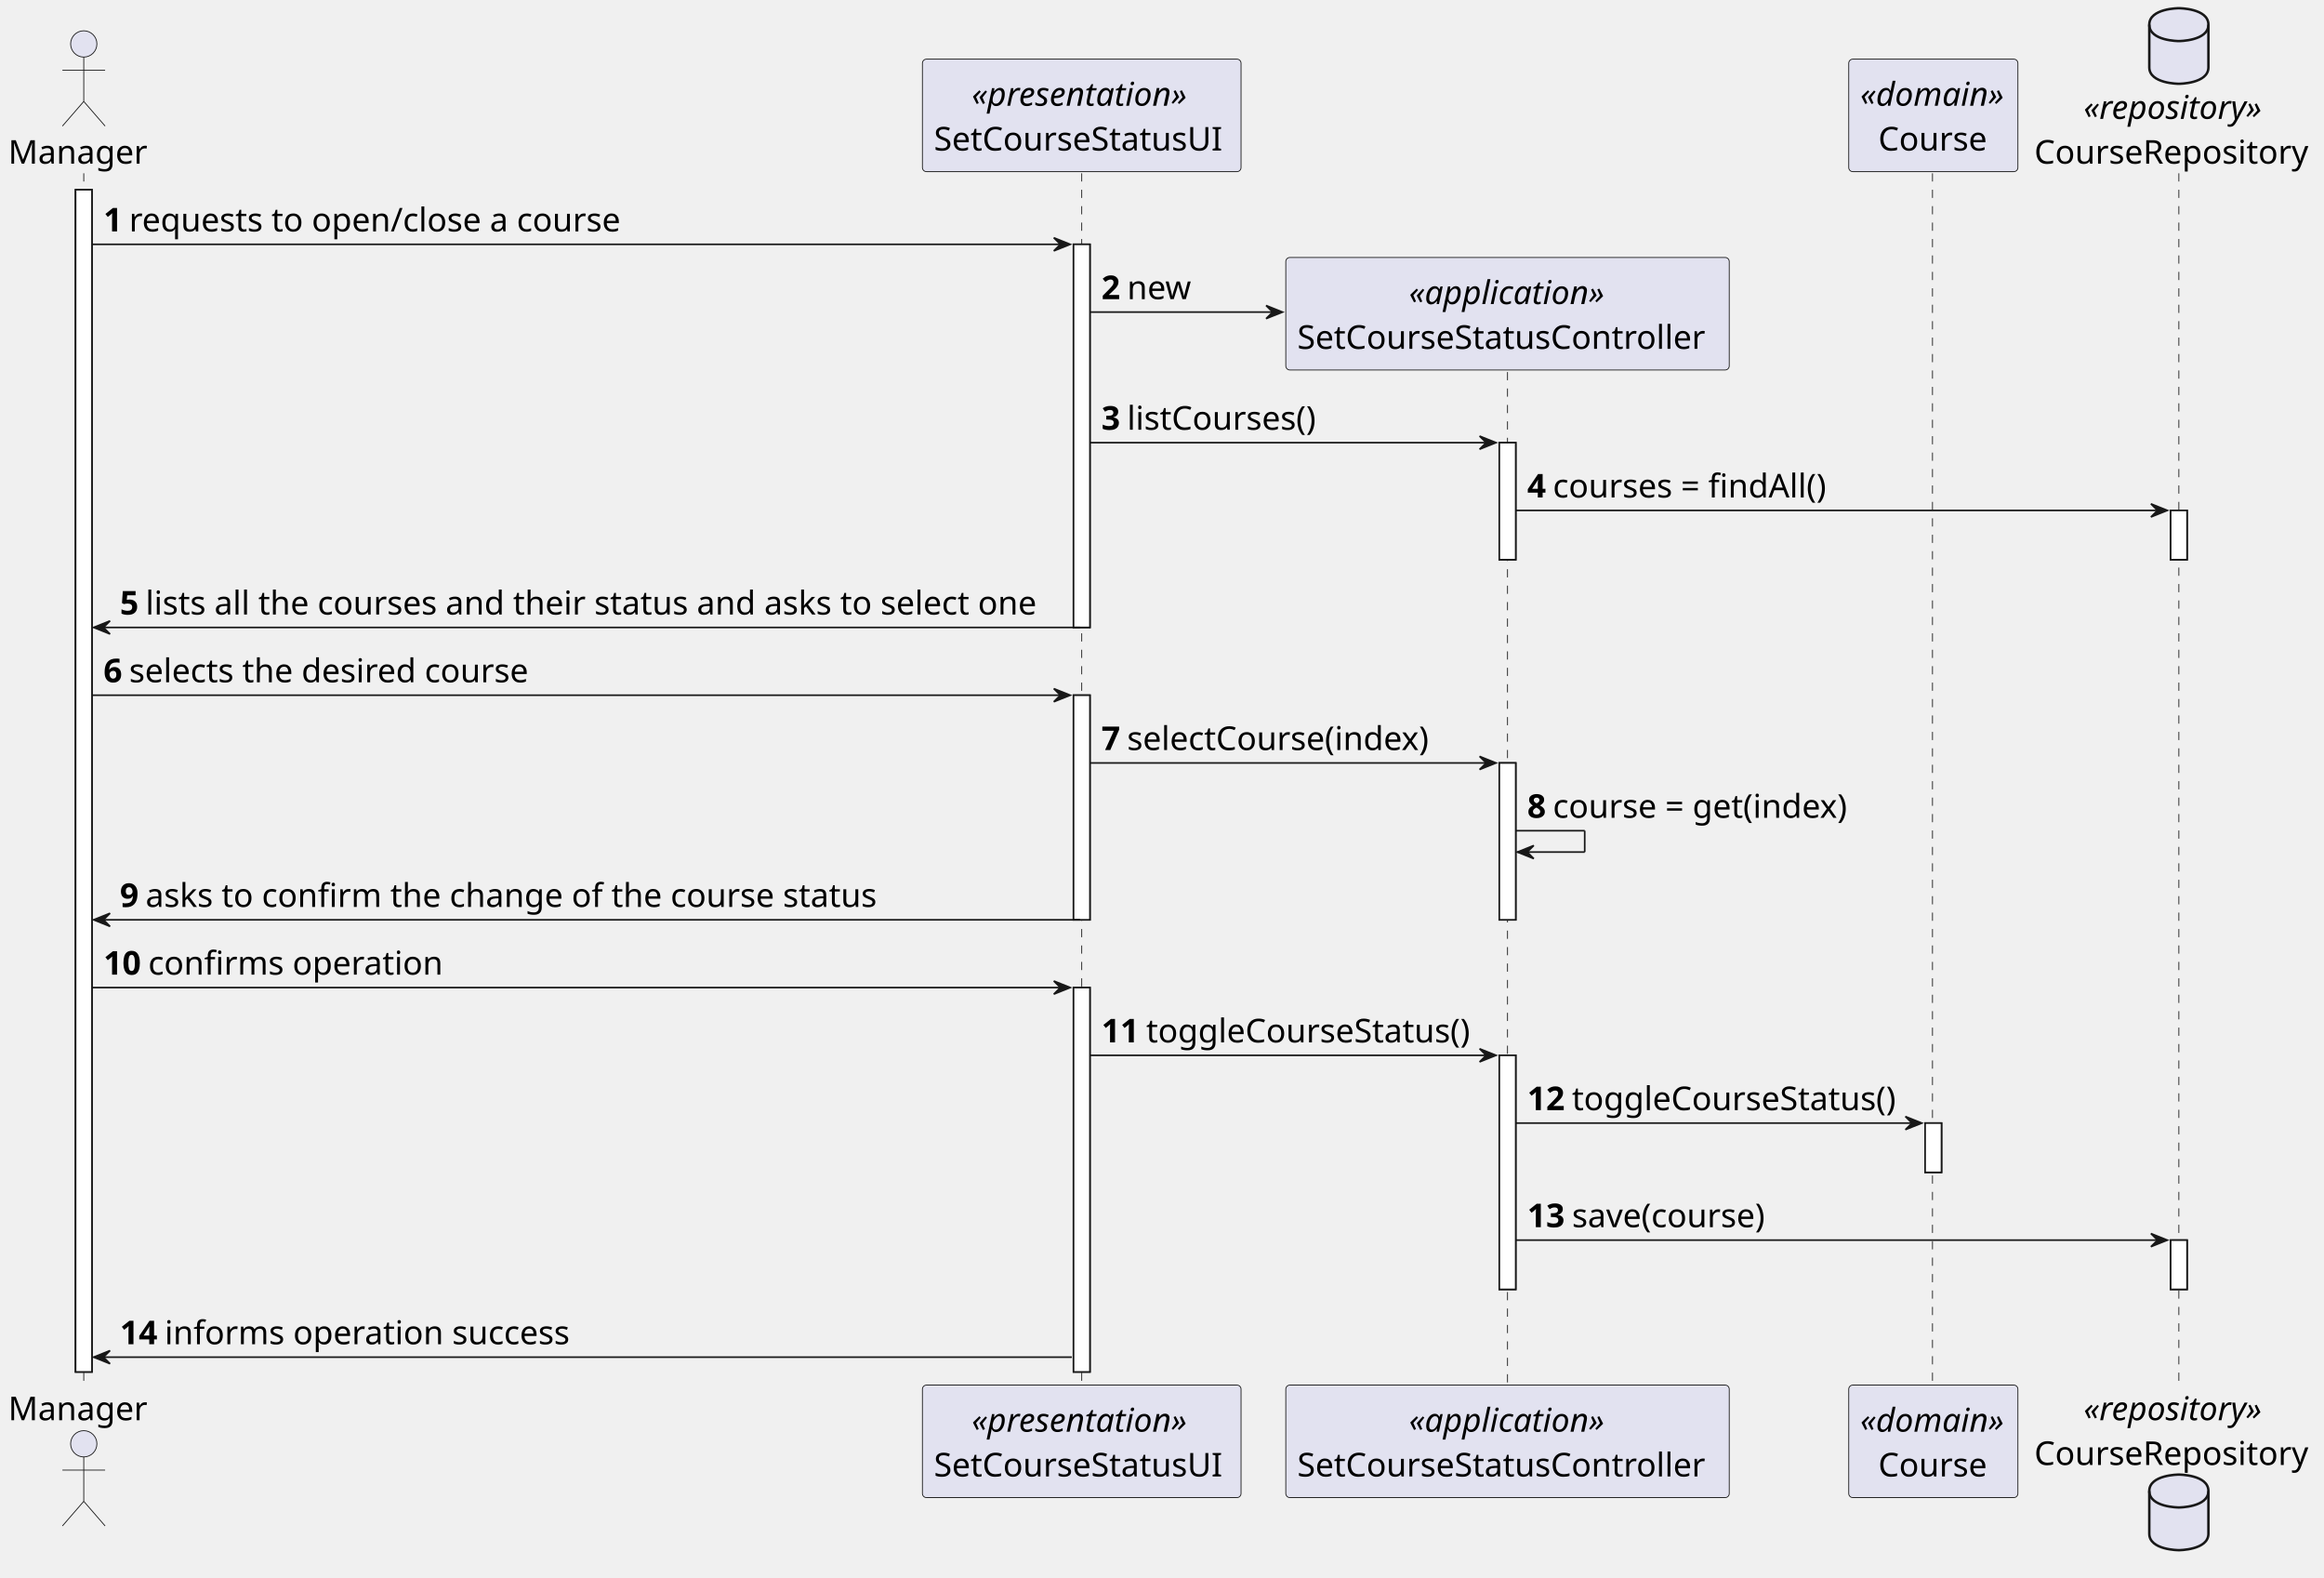
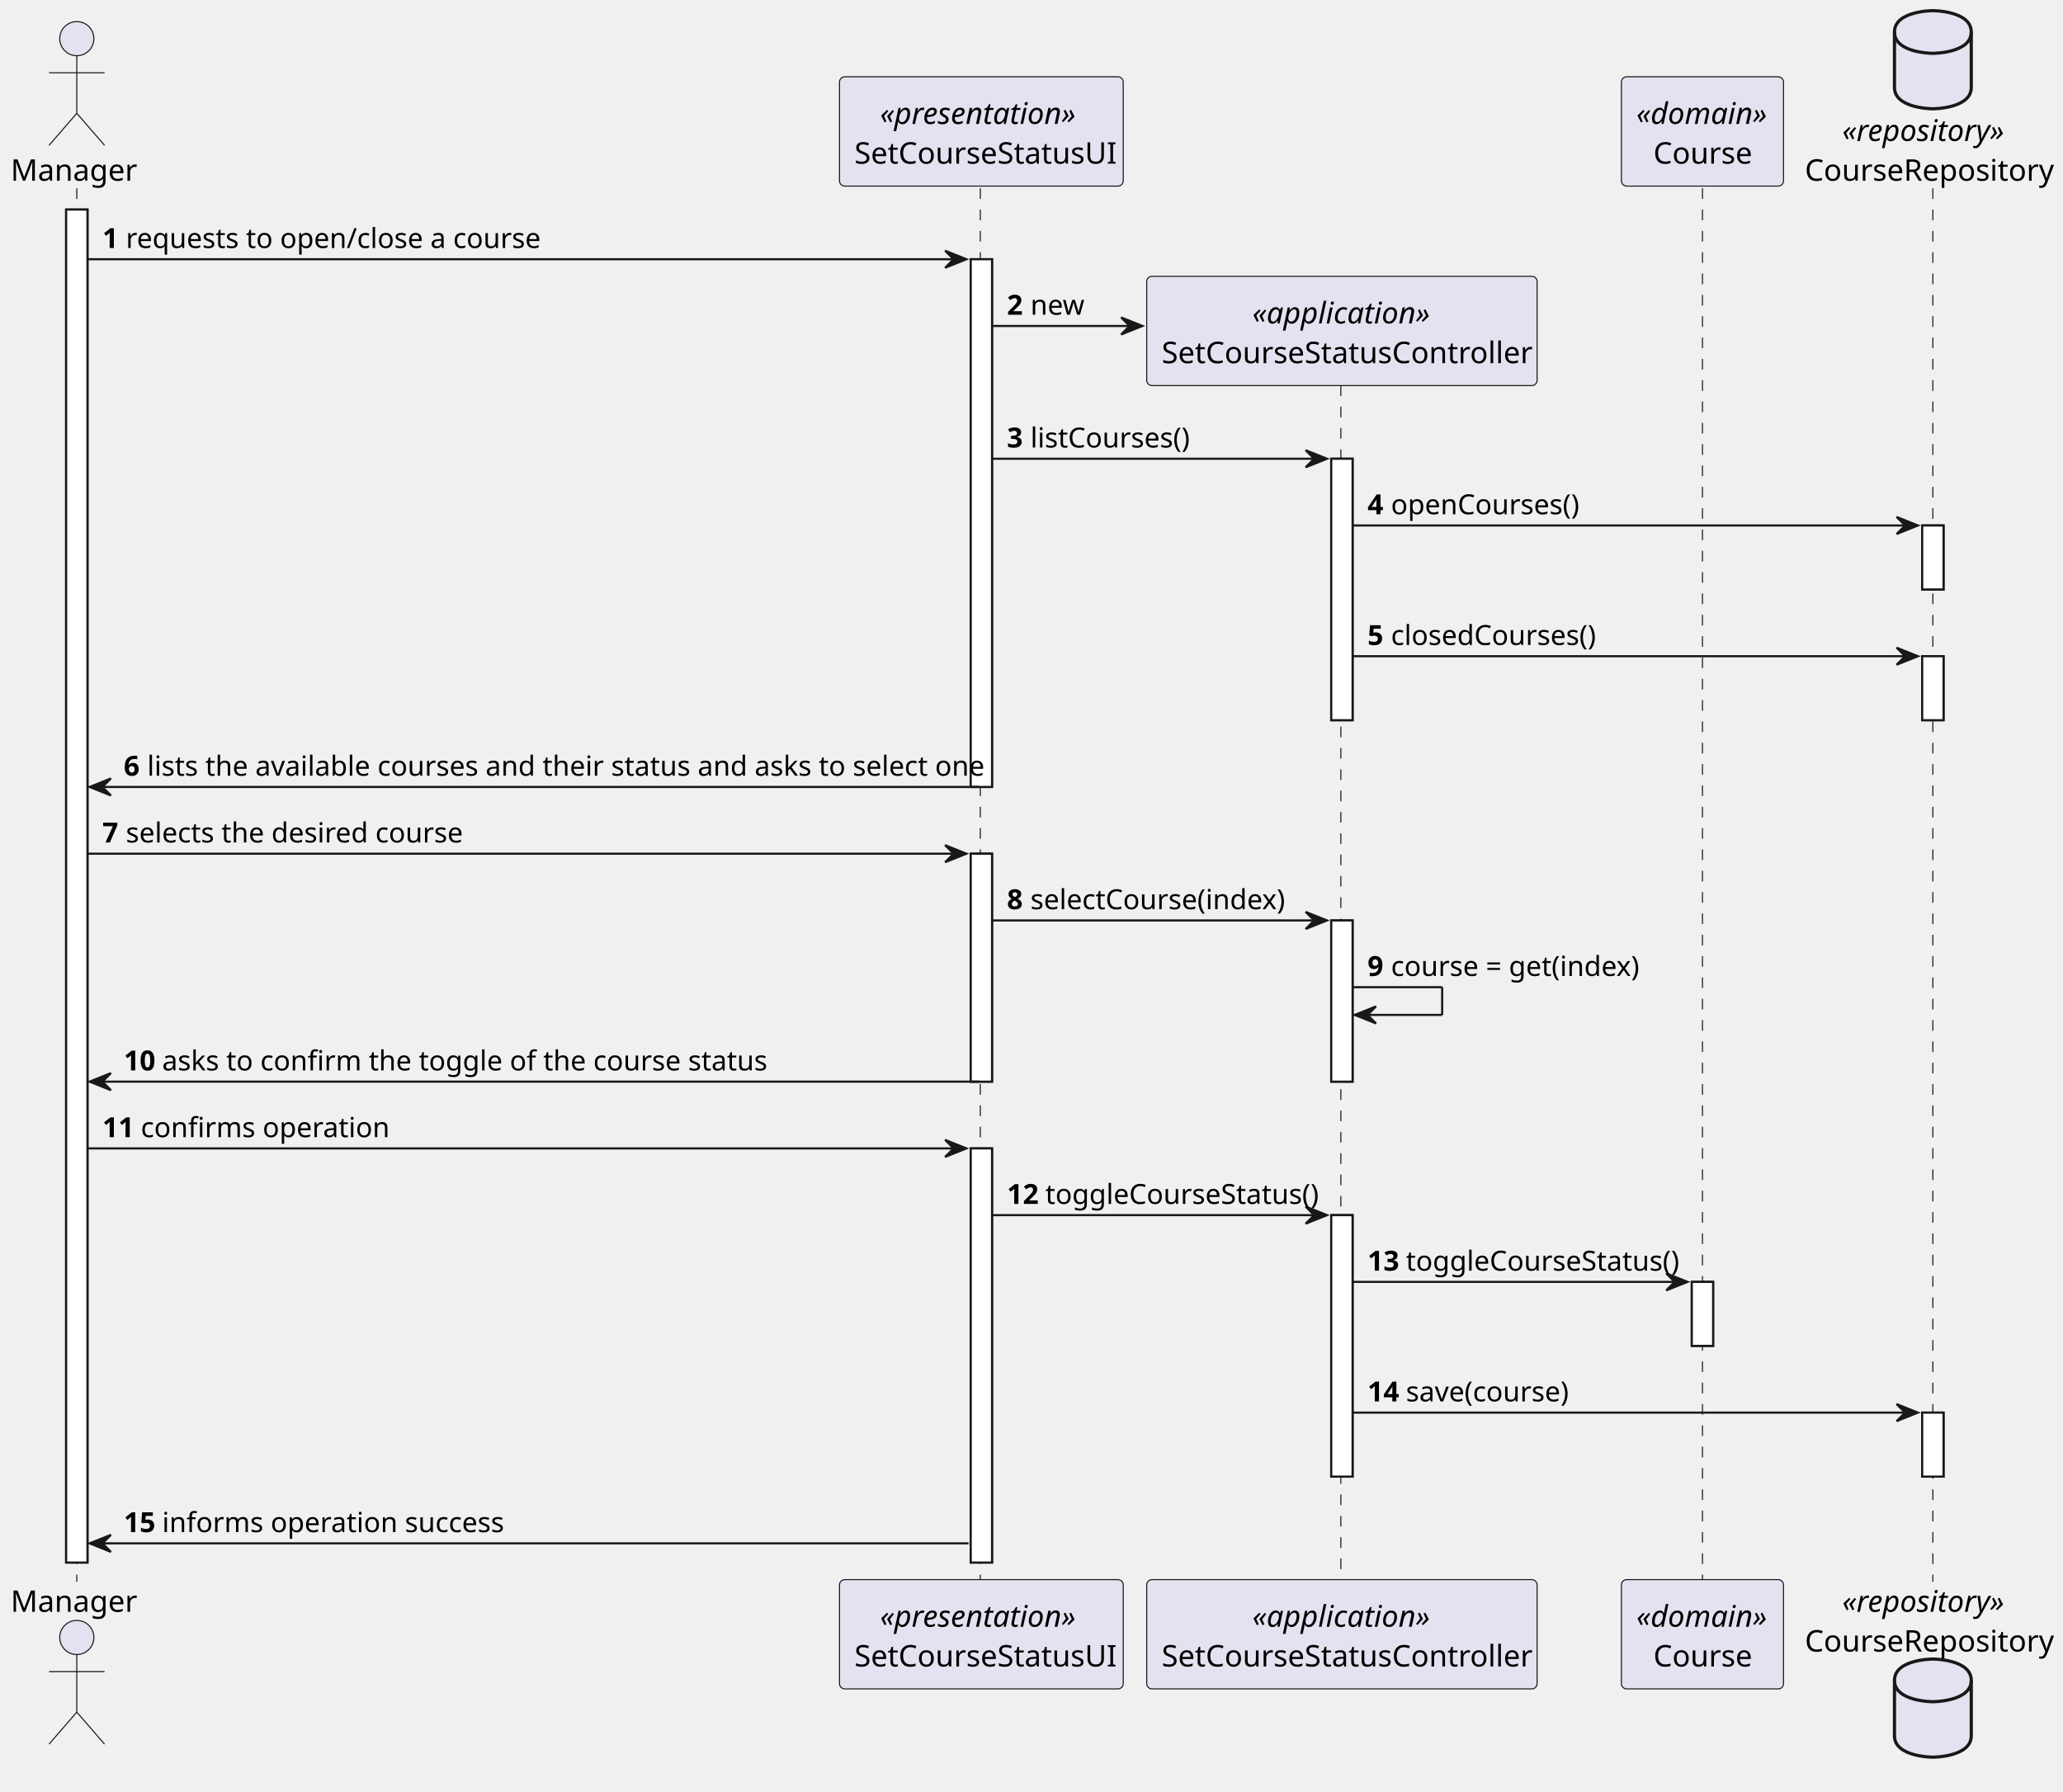
- <svg xmlns="http://www.w3.org/2000/svg" contentStyleType="text/css" height="960px" preserveAspectRatio="none" style="width:1415px;height:960px;background:#FFFFFF;" version="1.1" viewBox="0 0 1415 960" width="1415px" zoomAndPan="magnify">
+ <svg xmlns="http://www.w3.org/2000/svg" contentStyleType="text/css" height="840px" preserveAspectRatio="none" style="width:967px;height:840px;background:#FFFFFF;" version="1.1" viewBox="0 0 967 840" width="967px" zoomAndPan="magnify">
  <defs />
  <g>
-     <rect fill="#FFFFFF" height="719.6" style="stroke:#181818;stroke-width:1.0;" width="10" x="46" y="115.48" />
-     <rect fill="#FFFFFF" height="233.2" style="stroke:#181818;stroke-width:1.0;" width="10" x="653.625" y="148.72" />
-     <rect fill="#FFFFFF" height="136.72" style="stroke:#181818;stroke-width:1.0;" width="10" x="653.625" y="423.16" />
-     <rect fill="#FFFFFF" height="233.96" style="stroke:#181818;stroke-width:1.0;" width="10" x="653.625" y="601.12" />
-     <rect fill="#FFFFFF" height="71.24" style="stroke:#181818;stroke-width:1.0;" width="10" x="912.875" y="269.44" />
-     <rect fill="#FFFFFF" height="95.48" style="stroke:#181818;stroke-width:1.0;" width="10" x="912.875" y="464.4" />
-     <rect fill="#FFFFFF" height="142.48" style="stroke:#181818;stroke-width:1.0;" width="10" x="912.875" y="642.36" />
-     <rect fill="#FFFFFF" height="30" style="stroke:#181818;stroke-width:1.0;" width="10" x="1172.125" y="683.6" />
-     <rect fill="#FFFFFF" height="30" style="stroke:#181818;stroke-width:1.0;" width="10" x="1321.625" y="310.68" />
-     <rect fill="#FFFFFF" height="30" style="stroke:#181818;stroke-width:1.0;" width="10" x="1321.625" y="754.84" />
-     <line style="stroke:#181818;stroke-width:0.5;stroke-dasharray:5.0,5.0;" x1="51" x2="51" y1="105.48" y2="844.08" />
-     <line style="stroke:#181818;stroke-width:0.5;stroke-dasharray:5.0,5.0;" x1="658.625" x2="658.625" y1="105.48" y2="844.08" />
-     <line style="stroke:#181818;stroke-width:0.5;stroke-dasharray:5.0,5.0;" x1="917.875" x2="917.875" y1="206.46" y2="844.08" />
-     <line style="stroke:#181818;stroke-width:0.5;stroke-dasharray:5.0,5.0;" x1="1176.625" x2="1176.625" y1="105.48" y2="844.08" />
-     <line style="stroke:#181818;stroke-width:0.5;stroke-dasharray:5.0,5.0;" x1="1326.625" x2="1326.625" y1="105.48" y2="844.08" />
-     <text fill="#000000" font-family="sans-serif" font-size="20" lengthAdjust="spacing" textLength="86" x="5" y="99.62">Manager</text>
-     <ellipse cx="51" cy="26.74" fill="#E2E2F0" rx="8" ry="8" style="stroke:#181818;stroke-width:0.5;" />
-     <path d="M51,34.74 L51,61.74 M38,42.74 L64,42.74 M51,61.74 L38,76.74 M51,61.74 L64,76.74 " fill="none" style="stroke:#181818;stroke-width:0.5;" />
-     <text fill="#000000" font-family="sans-serif" font-size="20" lengthAdjust="spacing" textLength="86" x="5" y="864.46">Manager</text>
-     <ellipse cx="51" cy="878.819" fill="#E2E2F0" rx="8" ry="8" style="stroke:#181818;stroke-width:0.5;" />
-     <path d="M51,886.819 L51,913.819 M38,894.819 L64,894.819 M51,913.819 L38,928.819 M51,913.819 L64,928.819 " fill="none" style="stroke:#181818;stroke-width:0.5;" />
-     <rect fill="#E2E2F0" height="68.48" rx="2.5" ry="2.5" style="stroke:#181818;stroke-width:0.5;" width="194" x="561.625" y="36" />
-     <text fill="#000000" font-family="sans-serif" font-size="20" font-style="italic" lengthAdjust="spacing" textLength="134" x="591.625" y="64.38">«presentation»</text>
-     <text fill="#000000" font-family="sans-serif" font-size="20" lengthAdjust="spacing" textLength="180" x="568.625" y="91.62">SetCourseStatusUI</text>
-     <rect fill="#E2E2F0" height="68.48" rx="2.5" ry="2.5" style="stroke:#181818;stroke-width:0.5;" width="194" x="561.625" y="843.08" />
-     <text fill="#000000" font-family="sans-serif" font-size="20" font-style="italic" lengthAdjust="spacing" textLength="134" x="591.625" y="871.46">«presentation»</text>
-     <text fill="#000000" font-family="sans-serif" font-size="20" lengthAdjust="spacing" textLength="180" x="568.625" y="898.699">SetCourseStatusUI</text>
-     <rect fill="#E2E2F0" height="68.48" rx="2.5" ry="2.5" style="stroke:#181818;stroke-width:0.5;" width="270" x="782.875" y="843.08" />
-     <text fill="#000000" font-family="sans-serif" font-size="20" font-style="italic" lengthAdjust="spacing" textLength="120" x="857.875" y="871.46">«application»</text>
-     <text fill="#000000" font-family="sans-serif" font-size="20" lengthAdjust="spacing" textLength="256" x="789.875" y="898.699">SetCourseStatusController</text>
-     <rect fill="#E2E2F0" height="68.48" rx="2.5" ry="2.5" style="stroke:#181818;stroke-width:0.5;" width="103" x="1125.625" y="36" />
-     <text fill="#000000" font-family="sans-serif" font-size="20" font-style="italic" lengthAdjust="spacing" textLength="89" x="1132.625" y="64.38">«domain»</text>
-     <text fill="#000000" font-family="sans-serif" font-size="20" lengthAdjust="spacing" textLength="67" x="1143.625" y="91.62">Course</text>
-     <rect fill="#E2E2F0" height="68.48" rx="2.5" ry="2.5" style="stroke:#181818;stroke-width:0.5;" width="103" x="1125.625" y="843.08" />
-     <text fill="#000000" font-family="sans-serif" font-size="20" font-style="italic" lengthAdjust="spacing" textLength="89" x="1132.625" y="871.46">«domain»</text>
-     <text fill="#000000" font-family="sans-serif" font-size="20" lengthAdjust="spacing" textLength="67" x="1143.625" y="898.699">Course</text>
-     <text fill="#000000" font-family="sans-serif" font-size="20" font-style="italic" lengthAdjust="spacing" textLength="110" x="1268.625" y="72.38">«repository»</text>
-     <text fill="#000000" font-family="sans-serif" font-size="20" lengthAdjust="spacing" textLength="170" x="1238.625" y="99.62">CourseRepository</text>
-     <path d="M1308.625,15 C1308.625,5 1326.625,5 1326.625,5 C1326.625,5 1344.625,5 1344.625,15 L1344.625,41 C1344.625,51 1326.625,51 1326.625,51 C1326.625,51 1308.625,51 1308.625,41 L1308.625,15 " fill="#E2E2F0" style="stroke:#181818;stroke-width:1.5;" />
-     <path d="M1308.625,15 C1308.625,25 1326.625,25 1326.625,25 C1326.625,25 1344.625,25 1344.625,15 " fill="none" style="stroke:#181818;stroke-width:1.5;" />
-     <text fill="#000000" font-family="sans-serif" font-size="20" font-style="italic" lengthAdjust="spacing" textLength="110" x="1268.625" y="864.46">«repository»</text>
-     <text fill="#000000" font-family="sans-serif" font-size="20" lengthAdjust="spacing" textLength="170" x="1238.625" y="891.699">CourseRepository</text>
-     <path d="M1308.625,907.559 C1308.625,897.559 1326.625,897.559 1326.625,897.559 C1326.625,897.559 1344.625,897.559 1344.625,907.559 L1344.625,933.559 C1344.625,943.559 1326.625,943.559 1326.625,943.559 C1326.625,943.559 1308.625,943.559 1308.625,933.559 L1308.625,907.559 " fill="#E2E2F0" style="stroke:#181818;stroke-width:1.5;" />
-     <path d="M1308.625,907.559 C1308.625,917.559 1326.625,917.559 1326.625,917.559 C1326.625,917.559 1344.625,917.559 1344.625,907.559 " fill="none" style="stroke:#181818;stroke-width:1.5;" />
-     <rect fill="#FFFFFF" height="719.6" style="stroke:#181818;stroke-width:1.0;" width="10" x="46" y="115.48" />
-     <rect fill="#FFFFFF" height="233.2" style="stroke:#181818;stroke-width:1.0;" width="10" x="653.625" y="148.72" />
-     <rect fill="#FFFFFF" height="136.72" style="stroke:#181818;stroke-width:1.0;" width="10" x="653.625" y="423.16" />
-     <rect fill="#FFFFFF" height="233.96" style="stroke:#181818;stroke-width:1.0;" width="10" x="653.625" y="601.12" />
-     <rect fill="#FFFFFF" height="71.24" style="stroke:#181818;stroke-width:1.0;" width="10" x="912.875" y="269.44" />
-     <rect fill="#FFFFFF" height="95.48" style="stroke:#181818;stroke-width:1.0;" width="10" x="912.875" y="464.4" />
-     <rect fill="#FFFFFF" height="142.48" style="stroke:#181818;stroke-width:1.0;" width="10" x="912.875" y="642.36" />
-     <rect fill="#FFFFFF" height="30" style="stroke:#181818;stroke-width:1.0;" width="10" x="1172.125" y="683.6" />
-     <rect fill="#FFFFFF" height="30" style="stroke:#181818;stroke-width:1.0;" width="10" x="1321.625" y="310.68" />
-     <rect fill="#FFFFFF" height="30" style="stroke:#181818;stroke-width:1.0;" width="10" x="1321.625" y="754.84" />
-     <polygon fill="#181818" points="641.625,144.72,651.625,148.72,641.625,152.72,645.625,148.72" style="stroke:#181818;stroke-width:1.0;" />
-     <line style="stroke:#181818;stroke-width:1.0;" x1="56" x2="647.625" y1="148.72" y2="148.72" />
-     <text fill="#000000" font-family="sans-serif" font-size="20" font-weight="bold" lengthAdjust="spacing" textLength="11.625" x="63" y="140.86">1</text>
-     <text fill="#000000" font-family="sans-serif" font-size="20" lengthAdjust="spacing" textLength="304" x="78.625" y="140.86">requests to open/close a course</text>
-     <polygon fill="#181818" points="770.875,185.96,780.875,189.96,770.875,193.96,774.875,189.96" style="stroke:#181818;stroke-width:1.0;" />
-     <line style="stroke:#181818;stroke-width:1.0;" x1="663.625" x2="776.875" y1="189.96" y2="189.96" />
-     <text fill="#000000" font-family="sans-serif" font-size="20" font-weight="bold" lengthAdjust="spacing" textLength="11.625" x="670.625" y="182.1">2</text>
-     <text fill="#000000" font-family="sans-serif" font-size="20" lengthAdjust="spacing" textLength="40" x="686.25" y="182.1">new</text>
-     <rect fill="#E2E2F0" height="68.48" rx="2.5" ry="2.5" style="stroke:#181818;stroke-width:0.5;" width="270" x="782.875" y="156.72" />
-     <text fill="#000000" font-family="sans-serif" font-size="20" font-style="italic" lengthAdjust="spacing" textLength="120" x="857.875" y="185.1">«application»</text>
-     <text fill="#000000" font-family="sans-serif" font-size="20" lengthAdjust="spacing" textLength="256" x="789.875" y="212.34">SetCourseStatusController</text>
-     <polygon fill="#181818" points="900.875,265.44,910.875,269.44,900.875,273.44,904.875,269.44" style="stroke:#181818;stroke-width:1.0;" />
-     <line style="stroke:#181818;stroke-width:1.0;" x1="663.625" x2="906.875" y1="269.44" y2="269.44" />
-     <text fill="#000000" font-family="sans-serif" font-size="20" font-weight="bold" lengthAdjust="spacing" textLength="11.625" x="670.625" y="261.58">3</text>
-     <text fill="#000000" font-family="sans-serif" font-size="20" lengthAdjust="spacing" textLength="119" x="686.25" y="261.58">listCourses()</text>
-     <polygon fill="#181818" points="1309.625,306.68,1319.625,310.68,1309.625,314.68,1313.625,310.68" style="stroke:#181818;stroke-width:1.0;" />
-     <line style="stroke:#181818;stroke-width:1.0;" x1="922.875" x2="1315.625" y1="310.68" y2="310.68" />
-     <text fill="#000000" font-family="sans-serif" font-size="20" font-weight="bold" lengthAdjust="spacing" textLength="11.625" x="929.875" y="302.82">4</text>
-     <text fill="#000000" font-family="sans-serif" font-size="20" lengthAdjust="spacing" textLength="172" x="945.5" y="302.82">courses = findAll()</text>
-     <polygon fill="#181818" points="67,377.92,57,381.92,67,385.92,63,381.92" style="stroke:#181818;stroke-width:1.0;" />
-     <line style="stroke:#181818;stroke-width:1.0;" x1="61" x2="657.625" y1="381.92" y2="381.92" />
-     <text fill="#000000" font-family="sans-serif" font-size="20" font-weight="bold" lengthAdjust="spacing" textLength="11.625" x="73" y="374.06">5</text>
-     <text fill="#000000" font-family="sans-serif" font-size="20" lengthAdjust="spacing" textLength="558" x="88.625" y="374.06">lists all the courses and their status and asks to select one</text>
-     <polygon fill="#181818" points="641.625,419.16,651.625,423.16,641.625,427.16,645.625,423.16" style="stroke:#181818;stroke-width:1.0;" />
-     <line style="stroke:#181818;stroke-width:1.0;" x1="56" x2="647.625" y1="423.16" y2="423.16" />
-     <text fill="#000000" font-family="sans-serif" font-size="20" font-weight="bold" lengthAdjust="spacing" textLength="11.625" x="63" y="415.3">6</text>
-     <text fill="#000000" font-family="sans-serif" font-size="20" lengthAdjust="spacing" textLength="249" x="78.625" y="415.3">selects the desired course</text>
-     <polygon fill="#181818" points="900.875,460.4,910.875,464.4,900.875,468.4,904.875,464.4" style="stroke:#181818;stroke-width:1.0;" />
-     <line style="stroke:#181818;stroke-width:1.0;" x1="663.625" x2="906.875" y1="464.4" y2="464.4" />
-     <text fill="#000000" font-family="sans-serif" font-size="20" font-weight="bold" lengthAdjust="spacing" textLength="11.625" x="670.625" y="456.54">7</text>
-     <text fill="#000000" font-family="sans-serif" font-size="20" lengthAdjust="spacing" textLength="188" x="686.25" y="456.54">selectCourse(index)</text>
-     <line style="stroke:#181818;stroke-width:1.0;" x1="922.875" x2="964.875" y1="505.64" y2="505.64" />
-     <line style="stroke:#181818;stroke-width:1.0;" x1="964.875" x2="964.875" y1="505.64" y2="518.64" />
-     <line style="stroke:#181818;stroke-width:1.0;" x1="923.875" x2="964.875" y1="518.64" y2="518.64" />
-     <polygon fill="#181818" points="933.875,514.64,923.875,518.64,933.875,522.64,929.875,518.64" style="stroke:#181818;stroke-width:1.0;" />
-     <text fill="#000000" font-family="sans-serif" font-size="20" font-weight="bold" lengthAdjust="spacing" textLength="11.625" x="929.875" y="497.78">8</text>
-     <text fill="#000000" font-family="sans-serif" font-size="20" lengthAdjust="spacing" textLength="183" x="945.5" y="497.78">course = get(index)</text>
-     <polygon fill="#181818" points="67,555.88,57,559.88,67,563.88,63,559.88" style="stroke:#181818;stroke-width:1.0;" />
-     <line style="stroke:#181818;stroke-width:1.0;" x1="61" x2="657.625" y1="559.88" y2="559.88" />
-     <text fill="#000000" font-family="sans-serif" font-size="20" font-weight="bold" lengthAdjust="spacing" textLength="11.625" x="73" y="552.02">9</text>
-     <text fill="#000000" font-family="sans-serif" font-size="20" lengthAdjust="spacing" textLength="456" x="88.625" y="552.02">asks to confirm the change of the course status</text>
-     <polygon fill="#181818" points="641.625,597.12,651.625,601.12,641.625,605.12,645.625,601.12" style="stroke:#181818;stroke-width:1.0;" />
-     <line style="stroke:#181818;stroke-width:1.0;" x1="56" x2="647.625" y1="601.12" y2="601.12" />
-     <text fill="#000000" font-family="sans-serif" font-size="20" font-weight="bold" lengthAdjust="spacing" textLength="23.25" x="63" y="593.26">10</text>
-     <text fill="#000000" font-family="sans-serif" font-size="20" lengthAdjust="spacing" textLength="186" x="90.25" y="593.26">confirms operation</text>
-     <polygon fill="#181818" points="900.875,638.36,910.875,642.36,900.875,646.36,904.875,642.36" style="stroke:#181818;stroke-width:1.0;" />
-     <line style="stroke:#181818;stroke-width:1.0;" x1="663.625" x2="906.875" y1="642.36" y2="642.36" />
-     <text fill="#000000" font-family="sans-serif" font-size="20" font-weight="bold" lengthAdjust="spacing" textLength="23.25" x="670.625" y="634.5">11</text>
-     <text fill="#000000" font-family="sans-serif" font-size="20" lengthAdjust="spacing" textLength="203" x="697.875" y="634.5">toggleCourseStatus()</text>
-     <polygon fill="#181818" points="1160.125,679.6,1170.125,683.6,1160.125,687.6,1164.125,683.6" style="stroke:#181818;stroke-width:1.0;" />
-     <line style="stroke:#181818;stroke-width:1.0;" x1="922.875" x2="1166.125" y1="683.6" y2="683.6" />
-     <text fill="#000000" font-family="sans-serif" font-size="20" font-weight="bold" lengthAdjust="spacing" textLength="23.25" x="929.875" y="675.74">12</text>
-     <text fill="#000000" font-family="sans-serif" font-size="20" lengthAdjust="spacing" textLength="203" x="957.125" y="675.74">toggleCourseStatus()</text>
-     <polygon fill="#181818" points="1309.625,750.84,1319.625,754.84,1309.625,758.84,1313.625,754.84" style="stroke:#181818;stroke-width:1.0;" />
-     <line style="stroke:#181818;stroke-width:1.0;" x1="922.875" x2="1315.625" y1="754.84" y2="754.84" />
-     <text fill="#000000" font-family="sans-serif" font-size="20" font-weight="bold" lengthAdjust="spacing" textLength="23.25" x="929.875" y="746.98">13</text>
-     <text fill="#000000" font-family="sans-serif" font-size="20" lengthAdjust="spacing" textLength="118" x="957.125" y="746.98">save(course)</text>
-     <polygon fill="#181818" points="67,822.08,57,826.08,67,830.08,63,826.08" style="stroke:#181818;stroke-width:1.0;" />
-     <line style="stroke:#181818;stroke-width:1.0;" x1="61" x2="652.625" y1="826.08" y2="826.08" />
-     <text fill="#000000" font-family="sans-serif" font-size="20" font-weight="bold" lengthAdjust="spacing" textLength="23.25" x="73" y="818.22">14</text>
-     <text fill="#000000" font-family="sans-serif" font-size="20" lengthAdjust="spacing" textLength="254" x="100.25" y="818.22">informs operation success</text>
+     <rect fill="#FFFFFF" height="634.316" style="stroke:#181818;stroke-width:1.0;" width="10" x="31" y="98.242" />
+     <rect fill="#FFFFFF" height="247.406" style="stroke:#181818;stroke-width:1.0;" width="10" x="455" y="121.533" />
+     <rect fill="#FFFFFF" height="106.873" style="stroke:#181818;stroke-width:1.0;" width="10" x="455" y="400.231" />
+     <rect fill="#FFFFFF" height="194.164" style="stroke:#181818;stroke-width:1.0;" width="10" x="455" y="538.394" />
+     <rect fill="#FFFFFF" height="122.582" style="stroke:#181818;stroke-width:1.0;" width="10" x="624" y="215.066" />
+     <rect fill="#FFFFFF" height="75.582" style="stroke:#181818;stroke-width:1.0;" width="10" x="624" y="431.522" />
+     <rect fill="#FFFFFF" height="122.582" style="stroke:#181818;stroke-width:1.0;" width="10" x="624" y="569.686" />
+     <rect fill="#FFFFFF" height="30" style="stroke:#181818;stroke-width:1.0;" width="10" x="793" y="600.977" />
+     <rect fill="#FFFFFF" height="30" style="stroke:#181818;stroke-width:1.0;" width="10" x="901" y="246.357" />
+     <rect fill="#FFFFFF" height="30" style="stroke:#181818;stroke-width:1.0;" width="10" x="901" y="307.648" />
+     <rect fill="#FFFFFF" height="30" style="stroke:#181818;stroke-width:1.0;" width="10" x="901" y="662.268" />
+     <line style="stroke:#181818;stroke-width:0.5;stroke-dasharray:5.0,5.0;" x1="36" x2="36" y1="88.242" y2="741.559" />
+     <line style="stroke:#181818;stroke-width:0.5;stroke-dasharray:5.0,5.0;" x1="459.5" x2="459.5" y1="88.242" y2="741.559" />
+     <line style="stroke:#181818;stroke-width:0.5;stroke-dasharray:5.0,5.0;" x1="628.5" x2="628.5" y1="170.654" y2="741.559" />
+     <line style="stroke:#181818;stroke-width:0.5;stroke-dasharray:5.0,5.0;" x1="798" x2="798" y1="88.242" y2="741.559" />
+     <line style="stroke:#181818;stroke-width:0.5;stroke-dasharray:5.0,5.0;" x1="906" x2="906" y1="88.242" y2="741.559" />
+     <text fill="#000000" font-family="sans-serif" font-size="14" lengthAdjust="spacing" textLength="56" x="5" y="84.728">Manager</text>
+     <ellipse cx="36" cy="18.121" fill="#E2E2F0" rx="8" ry="8" style="stroke:#181818;stroke-width:0.5;" />
+     <path d="M36,26.121 L36,53.121 M23,34.121 L49,34.121 M36,53.121 L23,68.121 M36,53.121 L49,68.121 " fill="none" style="stroke:#181818;stroke-width:0.5;" />
+     <text fill="#000000" font-family="sans-serif" font-size="14" lengthAdjust="spacing" textLength="56" x="5" y="755.666">Manager</text>
+     <ellipse cx="36" cy="767.68" fill="#E2E2F0" rx="8" ry="8" style="stroke:#181818;stroke-width:0.5;" />
+     <path d="M36,775.68 L36,802.68 M23,783.68 L49,783.68 M36,802.68 L23,817.68 M36,802.68 L49,817.68 " fill="none" style="stroke:#181818;stroke-width:0.5;" />
+     <rect fill="#E2E2F0" height="51.242" rx="2.5" ry="2.5" style="stroke:#181818;stroke-width:0.5;" width="133" x="393.5" y="36" />
+     <text fill="#000000" font-family="sans-serif" font-size="14" font-style="italic" lengthAdjust="spacing" textLength="95" x="412.5" y="58.107">«presentation»</text>
+     <text fill="#000000" font-family="sans-serif" font-size="14" lengthAdjust="spacing" textLength="119" x="400.5" y="76.728">SetCourseStatusUI</text>
+     <rect fill="#E2E2F0" height="51.242" rx="2.5" ry="2.5" style="stroke:#181818;stroke-width:0.5;" width="133" x="393.5" y="740.559" />
+     <text fill="#000000" font-family="sans-serif" font-size="14" font-style="italic" lengthAdjust="spacing" textLength="95" x="412.5" y="762.666">«presentation»</text>
+     <text fill="#000000" font-family="sans-serif" font-size="14" lengthAdjust="spacing" textLength="119" x="400.5" y="781.287">SetCourseStatusUI</text>
+     <rect fill="#E2E2F0" height="51.242" rx="2.5" ry="2.5" style="stroke:#181818;stroke-width:0.5;" width="183" x="537.5" y="740.559" />
+     <text fill="#000000" font-family="sans-serif" font-size="14" font-style="italic" lengthAdjust="spacing" textLength="84" x="587" y="762.666">«application»</text>
+     <text fill="#000000" font-family="sans-serif" font-size="14" lengthAdjust="spacing" textLength="169" x="544.5" y="781.287">SetCourseStatusController</text>
+     <rect fill="#E2E2F0" height="51.242" rx="2.5" ry="2.5" style="stroke:#181818;stroke-width:0.5;" width="76" x="760" y="36" />
+     <text fill="#000000" font-family="sans-serif" font-size="14" font-style="italic" lengthAdjust="spacing" textLength="62" x="767" y="58.107">«domain»</text>
+     <text fill="#000000" font-family="sans-serif" font-size="14" lengthAdjust="spacing" textLength="46" x="775" y="76.728">Course</text>
+     <rect fill="#E2E2F0" height="51.242" rx="2.5" ry="2.5" style="stroke:#181818;stroke-width:0.5;" width="76" x="760" y="740.559" />
+     <text fill="#000000" font-family="sans-serif" font-size="14" font-style="italic" lengthAdjust="spacing" textLength="62" x="767" y="762.666">«domain»</text>
+     <text fill="#000000" font-family="sans-serif" font-size="14" lengthAdjust="spacing" textLength="46" x="775" y="781.287">Course</text>
+     <text fill="#000000" font-family="sans-serif" font-size="14" font-style="italic" lengthAdjust="spacing" textLength="79" x="863.5" y="66.107">«repository»</text>
+     <text fill="#000000" font-family="sans-serif" font-size="14" lengthAdjust="spacing" textLength="114" x="846" y="84.728">CourseRepository</text>
+     <path d="M888,15 C888,5 906,5 906,5 C906,5 924,5 924,15 L924,41 C924,51 906,51 906,51 C906,51 888,51 888,41 L888,15 " fill="#E2E2F0" style="stroke:#181818;stroke-width:1.5;" />
+     <path d="M888,15 C888,25 906,25 906,25 C906,25 924,25 924,15 " fill="none" style="stroke:#181818;stroke-width:1.5;" />
+     <text fill="#000000" font-family="sans-serif" font-size="14" font-style="italic" lengthAdjust="spacing" textLength="79" x="863.5" y="755.666">«repository»</text>
+     <text fill="#000000" font-family="sans-serif" font-size="14" lengthAdjust="spacing" textLength="114" x="846" y="774.287">CourseRepository</text>
+     <path d="M888,787.801 C888,777.801 906,777.801 906,777.801 C906,777.801 924,777.801 924,787.801 L924,813.801 C924,823.801 906,823.801 906,823.801 C906,823.801 888,823.801 888,813.801 L888,787.801 " fill="#E2E2F0" style="stroke:#181818;stroke-width:1.5;" />
+     <path d="M888,787.801 C888,797.801 906,797.801 906,797.801 C906,797.801 924,797.801 924,787.801 " fill="none" style="stroke:#181818;stroke-width:1.5;" />
+     <rect fill="#FFFFFF" height="634.316" style="stroke:#181818;stroke-width:1.0;" width="10" x="31" y="98.242" />
+     <rect fill="#FFFFFF" height="247.406" style="stroke:#181818;stroke-width:1.0;" width="10" x="455" y="121.533" />
+     <rect fill="#FFFFFF" height="106.873" style="stroke:#181818;stroke-width:1.0;" width="10" x="455" y="400.231" />
+     <rect fill="#FFFFFF" height="194.164" style="stroke:#181818;stroke-width:1.0;" width="10" x="455" y="538.394" />
+     <rect fill="#FFFFFF" height="122.582" style="stroke:#181818;stroke-width:1.0;" width="10" x="624" y="215.066" />
+     <rect fill="#FFFFFF" height="75.582" style="stroke:#181818;stroke-width:1.0;" width="10" x="624" y="431.522" />
+     <rect fill="#FFFFFF" height="122.582" style="stroke:#181818;stroke-width:1.0;" width="10" x="624" y="569.686" />
+     <rect fill="#FFFFFF" height="30" style="stroke:#181818;stroke-width:1.0;" width="10" x="793" y="600.977" />
+     <rect fill="#FFFFFF" height="30" style="stroke:#181818;stroke-width:1.0;" width="10" x="901" y="246.357" />
+     <rect fill="#FFFFFF" height="30" style="stroke:#181818;stroke-width:1.0;" width="10" x="901" y="307.648" />
+     <rect fill="#FFFFFF" height="30" style="stroke:#181818;stroke-width:1.0;" width="10" x="901" y="662.268" />
+     <polygon fill="#181818" points="443,117.533,453,121.533,443,125.533,447,121.533" style="stroke:#181818;stroke-width:1.0;" />
+     <line style="stroke:#181818;stroke-width:1.0;" x1="41" x2="449" y1="121.533" y2="121.533" />
+     <text fill="#000000" font-family="sans-serif" font-size="13" font-weight="bold" lengthAdjust="spacing" textLength="7" x="48" y="116.27">1</text>
+     <text fill="#000000" font-family="sans-serif" font-size="13" lengthAdjust="spacing" textLength="186" x="59" y="116.27">requests to open/close a course</text>
+     <polygon fill="#181818" points="525.5,148.824,535.5,152.824,525.5,156.824,529.5,152.824" style="stroke:#181818;stroke-width:1.0;" />
+     <line style="stroke:#181818;stroke-width:1.0;" x1="465" x2="531.5" y1="152.824" y2="152.824" />
+     <text fill="#000000" font-family="sans-serif" font-size="13" font-weight="bold" lengthAdjust="spacing" textLength="7" x="472" y="147.561">2</text>
+     <text fill="#000000" font-family="sans-serif" font-size="13" lengthAdjust="spacing" textLength="23" x="483" y="147.561">new</text>
+     <rect fill="#E2E2F0" height="51.242" rx="2.5" ry="2.5" style="stroke:#181818;stroke-width:0.5;" width="183" x="537.5" y="129.533" />
+     <text fill="#000000" font-family="sans-serif" font-size="14" font-style="italic" lengthAdjust="spacing" textLength="84" x="587" y="151.641">«application»</text>
+     <text fill="#000000" font-family="sans-serif" font-size="14" lengthAdjust="spacing" textLength="169" x="544.5" y="170.262">SetCourseStatusController</text>
+     <polygon fill="#181818" points="612,211.066,622,215.066,612,219.066,616,215.066" style="stroke:#181818;stroke-width:1.0;" />
+     <line style="stroke:#181818;stroke-width:1.0;" x1="465" x2="618" y1="215.066" y2="215.066" />
+     <text fill="#000000" font-family="sans-serif" font-size="13" font-weight="bold" lengthAdjust="spacing" textLength="7" x="472" y="209.804">3</text>
+     <text fill="#000000" font-family="sans-serif" font-size="13" lengthAdjust="spacing" textLength="73" x="483" y="209.804">listCourses()</text>
+     <polygon fill="#181818" points="889,242.357,899,246.357,889,250.357,893,246.357" style="stroke:#181818;stroke-width:1.0;" />
+     <line style="stroke:#181818;stroke-width:1.0;" x1="634" x2="895" y1="246.357" y2="246.357" />
+     <text fill="#000000" font-family="sans-serif" font-size="13" font-weight="bold" lengthAdjust="spacing" textLength="7" x="641" y="241.095">4</text>
+     <text fill="#000000" font-family="sans-serif" font-size="13" lengthAdjust="spacing" textLength="84" x="652" y="241.095">openCourses()</text>
+     <polygon fill="#181818" points="889,303.648,899,307.648,889,311.648,893,307.648" style="stroke:#181818;stroke-width:1.0;" />
+     <line style="stroke:#181818;stroke-width:1.0;" x1="634" x2="895" y1="307.648" y2="307.648" />
+     <text fill="#000000" font-family="sans-serif" font-size="13" font-weight="bold" lengthAdjust="spacing" textLength="7" x="641" y="302.386">5</text>
+     <text fill="#000000" font-family="sans-serif" font-size="13" lengthAdjust="spacing" textLength="94" x="652" y="302.386">closedCourses()</text>
+     <polygon fill="#181818" points="52,364.94,42,368.94,52,372.94,48,368.94" style="stroke:#181818;stroke-width:1.0;" />
+     <line style="stroke:#181818;stroke-width:1.0;" x1="46" x2="459" y1="368.94" y2="368.94" />
+     <text fill="#000000" font-family="sans-serif" font-size="13" font-weight="bold" lengthAdjust="spacing" textLength="7" x="58" y="363.677">6</text>
+     <text fill="#000000" font-family="sans-serif" font-size="13" lengthAdjust="spacing" textLength="379" x="69" y="363.677">lists the available courses and their status and asks to select one</text>
+     <polygon fill="#181818" points="443,396.231,453,400.231,443,404.231,447,400.231" style="stroke:#181818;stroke-width:1.0;" />
+     <line style="stroke:#181818;stroke-width:1.0;" x1="41" x2="449" y1="400.231" y2="400.231" />
+     <text fill="#000000" font-family="sans-serif" font-size="13" font-weight="bold" lengthAdjust="spacing" textLength="7" x="48" y="394.968">7</text>
+     <text fill="#000000" font-family="sans-serif" font-size="13" lengthAdjust="spacing" textLength="153" x="59" y="394.968">selects the desired course</text>
+     <polygon fill="#181818" points="612,427.522,622,431.522,612,435.522,616,431.522" style="stroke:#181818;stroke-width:1.0;" />
+     <line style="stroke:#181818;stroke-width:1.0;" x1="465" x2="618" y1="431.522" y2="431.522" />
+     <text fill="#000000" font-family="sans-serif" font-size="13" font-weight="bold" lengthAdjust="spacing" textLength="7" x="472" y="426.259">8</text>
+     <text fill="#000000" font-family="sans-serif" font-size="13" lengthAdjust="spacing" textLength="115" x="483" y="426.259">selectCourse(index)</text>
+     <line style="stroke:#181818;stroke-width:1.0;" x1="634" x2="676" y1="462.812" y2="462.812" />
+     <line style="stroke:#181818;stroke-width:1.0;" x1="676" x2="676" y1="462.812" y2="475.812" />
+     <line style="stroke:#181818;stroke-width:1.0;" x1="635" x2="676" y1="475.812" y2="475.812" />
+     <polygon fill="#181818" points="645,471.812,635,475.812,645,479.812,641,475.812" style="stroke:#181818;stroke-width:1.0;" />
+     <text fill="#000000" font-family="sans-serif" font-size="13" font-weight="bold" lengthAdjust="spacing" textLength="7" x="641" y="457.55">9</text>
+     <text fill="#000000" font-family="sans-serif" font-size="13" lengthAdjust="spacing" textLength="112" x="652" y="457.55">course = get(index)</text>
+     <polygon fill="#181818" points="52,503.103,42,507.103,52,511.103,48,507.103" style="stroke:#181818;stroke-width:1.0;" />
+     <line style="stroke:#181818;stroke-width:1.0;" x1="46" x2="459" y1="507.103" y2="507.103" />
+     <text fill="#000000" font-family="sans-serif" font-size="13" font-weight="bold" lengthAdjust="spacing" textLength="14" x="58" y="501.841">10</text>
+     <text fill="#000000" font-family="sans-serif" font-size="13" lengthAdjust="spacing" textLength="269" x="76" y="501.841">asks to confirm the toggle of the course status</text>
+     <polygon fill="#181818" points="443,534.394,453,538.394,443,542.394,447,538.394" style="stroke:#181818;stroke-width:1.0;" />
+     <line style="stroke:#181818;stroke-width:1.0;" x1="41" x2="449" y1="538.394" y2="538.394" />
+     <text fill="#000000" font-family="sans-serif" font-size="13" font-weight="bold" lengthAdjust="spacing" textLength="14" x="48" y="533.132">11</text>
+     <text fill="#000000" font-family="sans-serif" font-size="13" lengthAdjust="spacing" textLength="106" x="66" y="533.132">confirms operation</text>
+     <polygon fill="#181818" points="612,565.686,622,569.686,612,573.686,616,569.686" style="stroke:#181818;stroke-width:1.0;" />
+     <line style="stroke:#181818;stroke-width:1.0;" x1="465" x2="618" y1="569.686" y2="569.686" />
+     <text fill="#000000" font-family="sans-serif" font-size="13" font-weight="bold" lengthAdjust="spacing" textLength="14" x="472" y="564.423">12</text>
+     <text fill="#000000" font-family="sans-serif" font-size="13" lengthAdjust="spacing" textLength="122" x="490" y="564.423">toggleCourseStatus()</text>
+     <polygon fill="#181818" points="781,596.977,791,600.977,781,604.977,785,600.977" style="stroke:#181818;stroke-width:1.0;" />
+     <line style="stroke:#181818;stroke-width:1.0;" x1="634" x2="787" y1="600.977" y2="600.977" />
+     <text fill="#000000" font-family="sans-serif" font-size="13" font-weight="bold" lengthAdjust="spacing" textLength="14" x="641" y="595.714">13</text>
+     <text fill="#000000" font-family="sans-serif" font-size="13" lengthAdjust="spacing" textLength="122" x="659" y="595.714">toggleCourseStatus()</text>
+     <polygon fill="#181818" points="889,658.268,899,662.268,889,666.268,893,662.268" style="stroke:#181818;stroke-width:1.0;" />
+     <line style="stroke:#181818;stroke-width:1.0;" x1="634" x2="895" y1="662.268" y2="662.268" />
+     <text fill="#000000" font-family="sans-serif" font-size="13" font-weight="bold" lengthAdjust="spacing" textLength="14" x="641" y="657.005">14</text>
+     <text fill="#000000" font-family="sans-serif" font-size="13" lengthAdjust="spacing" textLength="73" x="659" y="657.005">save(course)</text>
+     <polygon fill="#181818" points="52,719.559,42,723.559,52,727.559,48,723.559" style="stroke:#181818;stroke-width:1.0;" />
+     <line style="stroke:#181818;stroke-width:1.0;" x1="46" x2="454" y1="723.559" y2="723.559" />
+     <text fill="#000000" font-family="sans-serif" font-size="13" font-weight="bold" lengthAdjust="spacing" textLength="14" x="58" y="718.296">15</text>
+     <text fill="#000000" font-family="sans-serif" font-size="13" lengthAdjust="spacing" textLength="152" x="76" y="718.296">informs operation success</text>
  </g>
</svg>
